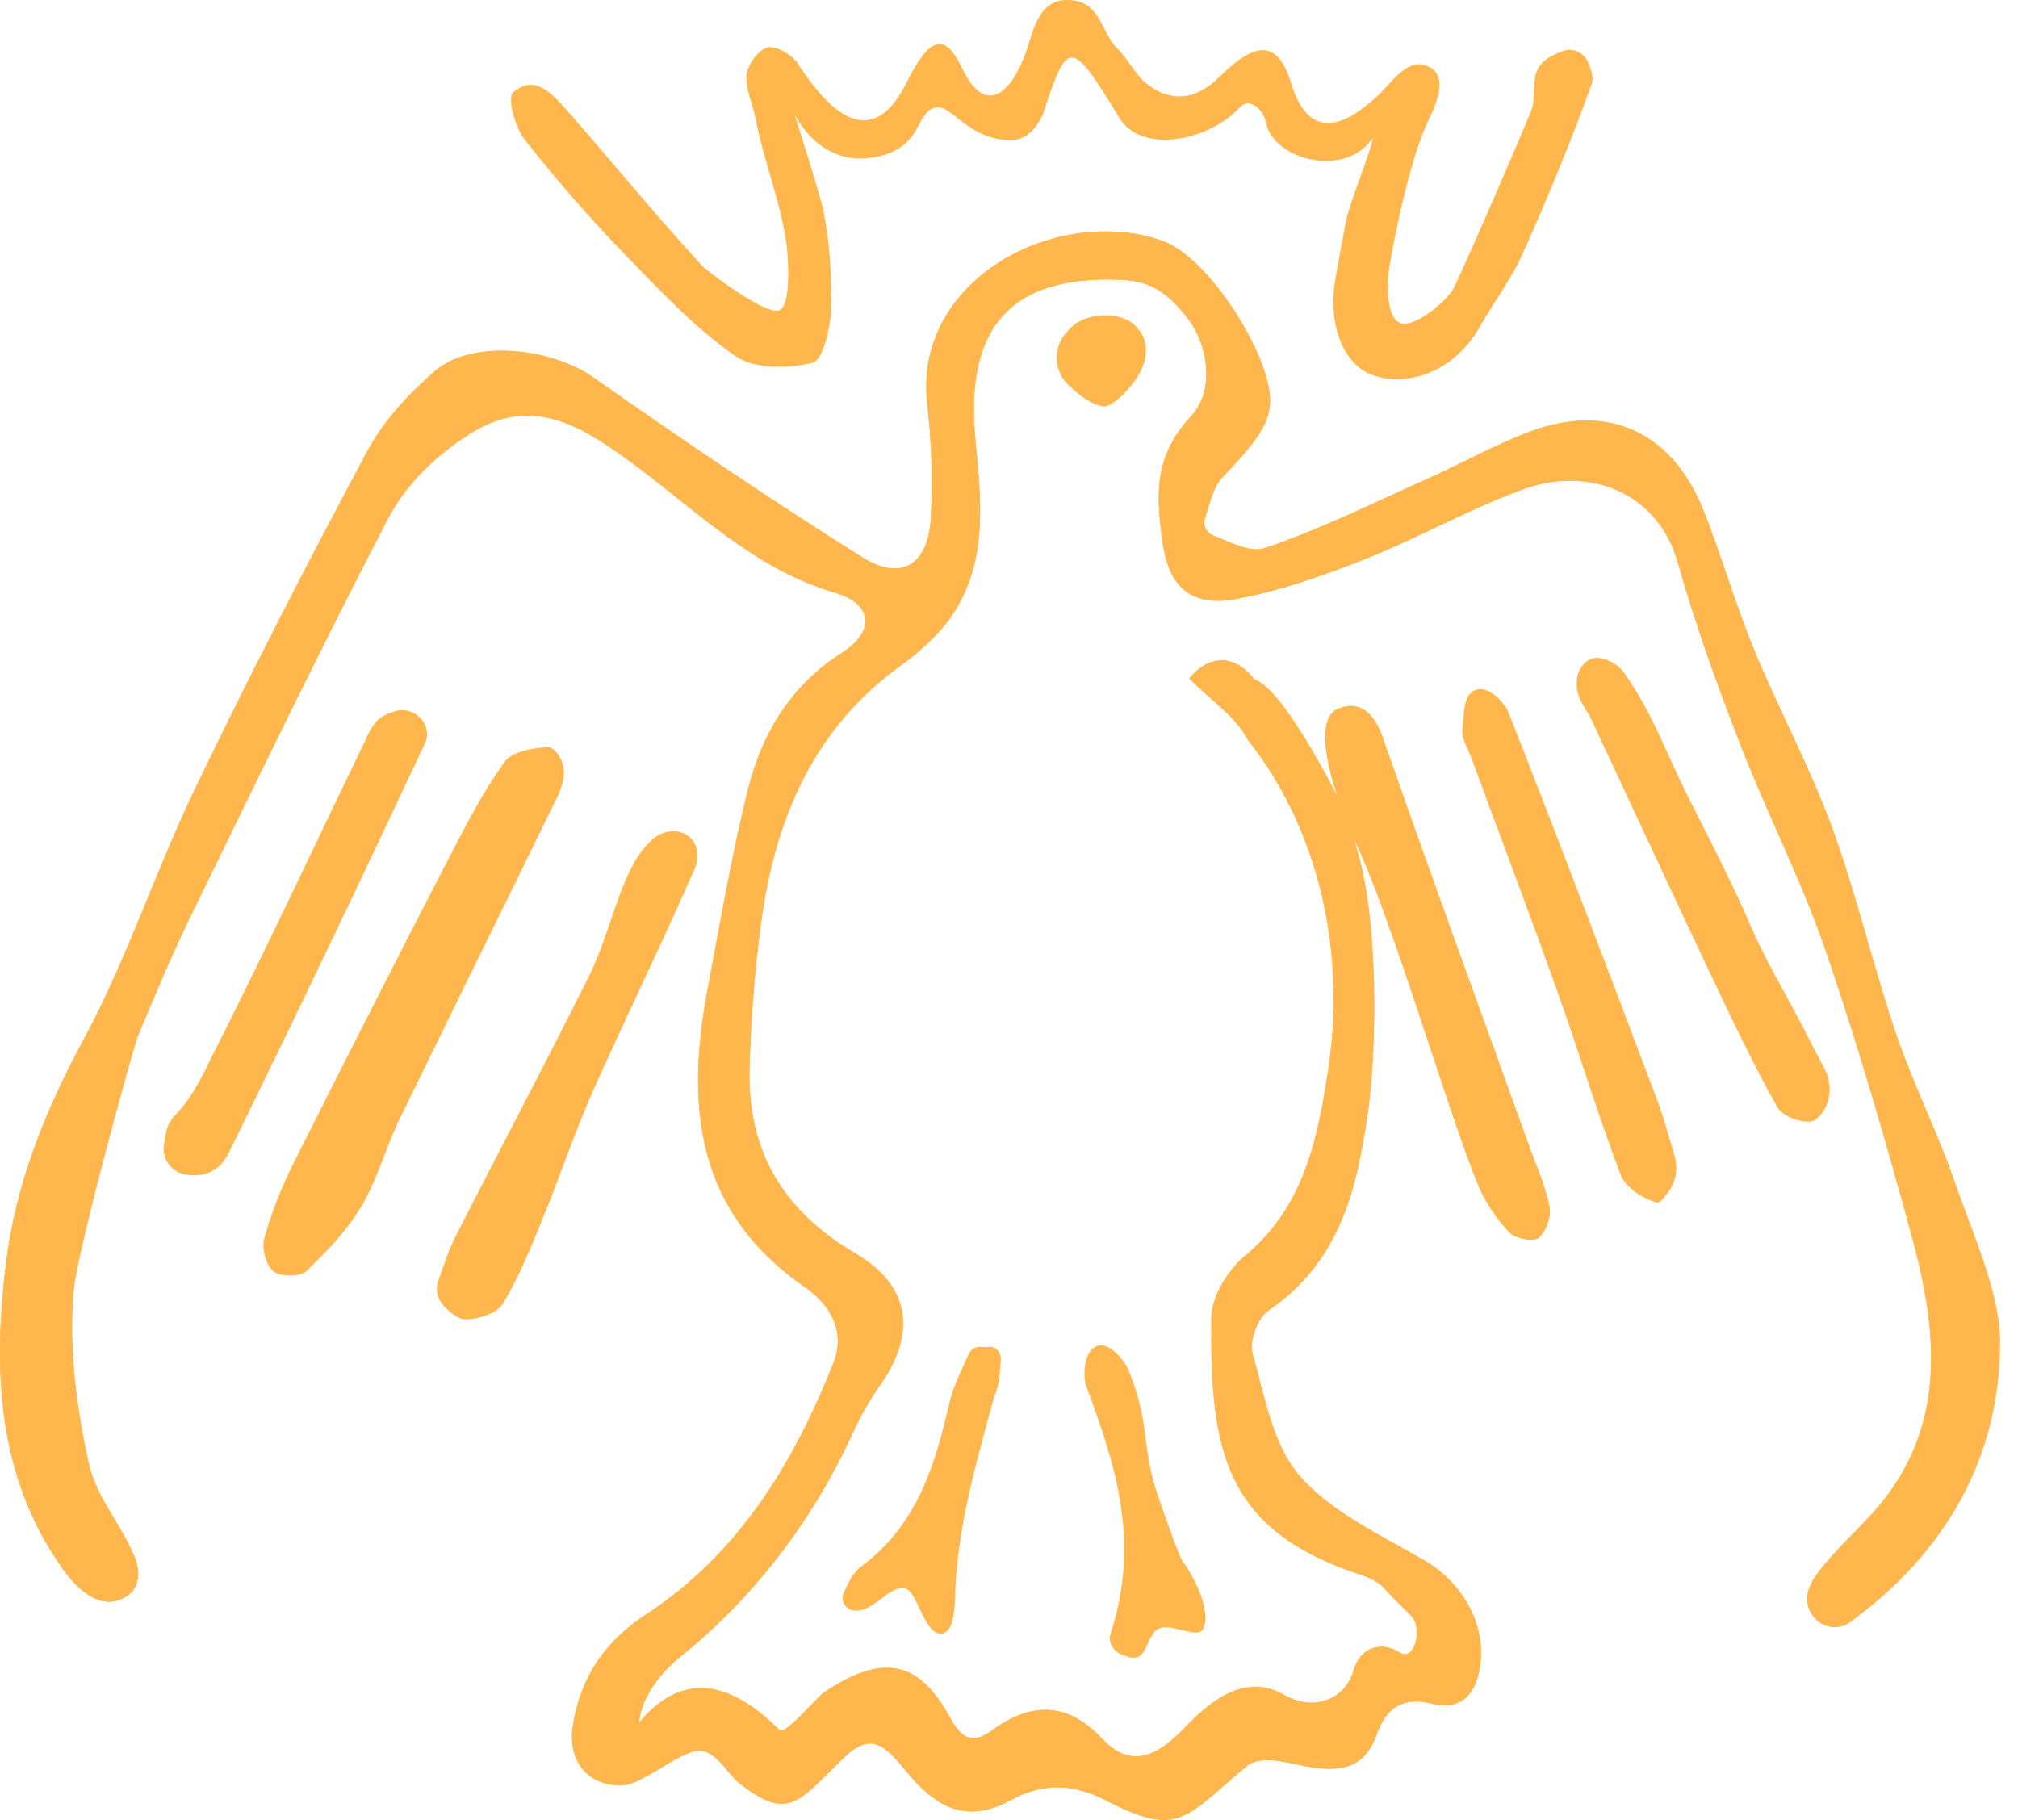
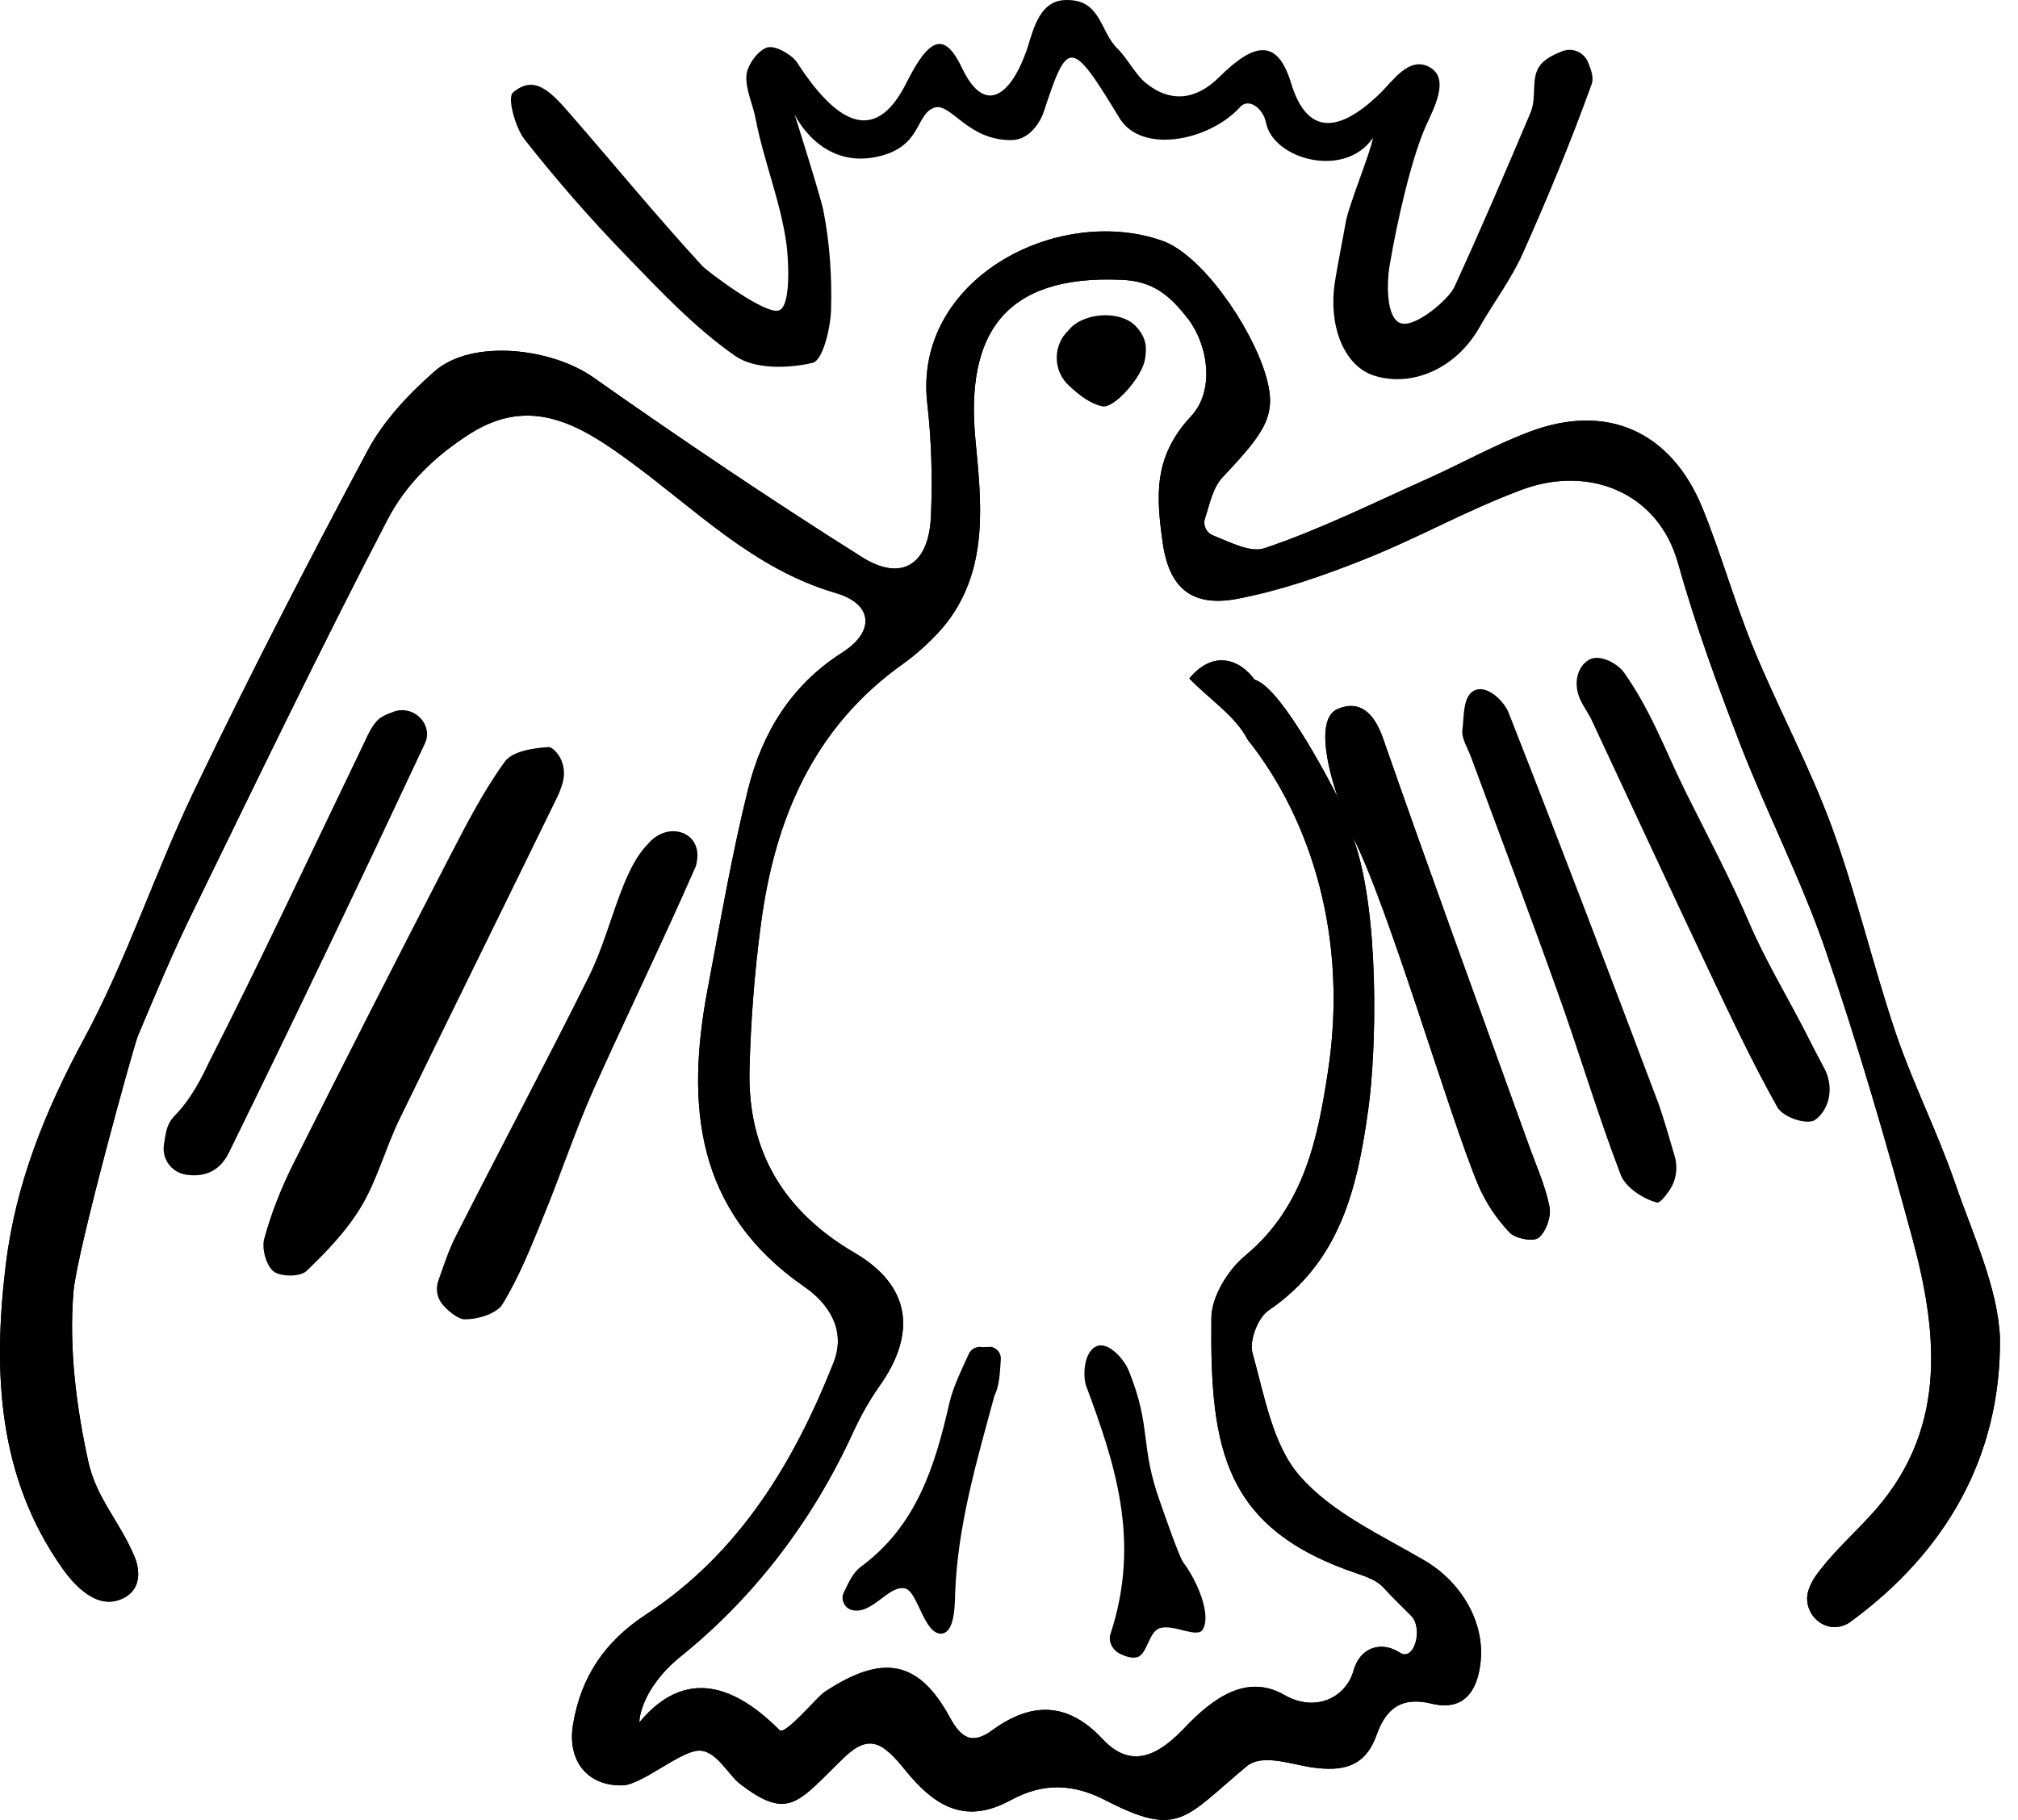
<svg xmlns="http://www.w3.org/2000/svg" width="51" height="46" viewBox="0 0 51 46" fill="none">
-   <path d="M4.141 28.945C4.095 29.301 4.334 29.626 4.683 29.688C5.055 29.75 5.52 29.688 5.791 29.123C7.471 25.7 9.114 22.261 10.732 18.806C10.748 18.775 10.755 18.744 10.771 18.713C10.903 18.241 10.415 17.822 9.958 17.985C9.849 18.024 9.749 18.062 9.656 18.117C9.439 18.241 9.307 18.55 9.191 18.798C7.89 21.494 6.627 24.205 5.272 26.869C4.97 27.52 4.683 27.93 4.42 28.194C4.319 28.294 4.25 28.418 4.211 28.558C4.18 28.681 4.157 28.821 4.141 28.945Z" fill="#FFB74D" />
-   <path d="M49.405 29.89C48.964 28.612 48.344 27.389 47.91 26.111C47.33 24.391 46.919 22.617 46.299 20.913C45.734 19.372 44.944 17.916 44.316 16.39C43.836 15.221 43.496 13.997 43.023 12.835C42.225 10.891 40.599 10.178 38.655 10.914C37.772 11.247 36.943 11.712 36.083 12.099C34.712 12.711 33.364 13.385 31.955 13.857C31.599 13.973 31.119 13.718 30.654 13.532C30.483 13.462 30.398 13.276 30.452 13.106C30.576 12.734 30.646 12.331 30.901 12.06C31.994 10.898 32.296 10.48 31.978 9.45C31.591 8.195 30.344 6.414 29.36 6.081C26.696 5.159 23.071 7.072 23.435 10.201C23.543 11.139 23.567 12.099 23.528 13.036C23.481 14.268 22.792 14.717 21.785 14.082C19.485 12.633 17.223 11.107 15 9.543C13.939 8.792 11.925 8.559 10.98 9.388C10.329 9.961 9.694 10.635 9.292 11.386C7.781 14.213 6.31 17.064 4.923 19.953C3.924 22.029 3.211 24.244 2.119 26.265C1.136 28.086 0.392 29.929 0.144 31.982C-0.181 34.685 -0.057 37.334 1.577 39.642C1.872 40.06 2.476 40.749 3.149 40.378C3.645 40.107 3.483 39.533 3.397 39.34C3.018 38.441 2.445 37.884 2.236 36.962C1.926 35.56 1.74 34.073 1.856 32.656C1.934 31.664 3.374 26.451 3.483 26.188C3.932 25.119 4.373 24.058 4.885 23.02C6.496 19.721 8.091 16.405 9.787 13.145C10.268 12.215 11.019 11.511 11.871 10.968C13.397 9.992 14.636 10.728 15.86 11.619C17.548 12.843 19.02 14.376 21.119 14.988C22.056 15.259 22.126 15.956 21.29 16.491C19.988 17.319 19.26 18.528 18.904 19.953C18.493 21.611 18.206 23.299 17.889 24.972C17.324 27.931 17.571 30.611 20.329 32.524C20.925 32.934 21.398 33.608 21.065 34.445C20.058 36.985 18.672 39.27 16.332 40.804C15.279 41.493 14.683 42.384 14.481 43.592C14.334 44.49 14.829 45.149 15.736 45.126C16.201 45.118 17.161 44.289 17.633 44.25C18.091 44.212 18.393 44.855 18.71 45.095C19.949 46.047 20.182 45.529 21.328 44.428C21.963 43.817 22.304 44.033 22.869 44.731C23.667 45.722 24.442 46.102 25.549 45.498C26.378 45.048 27.129 45.087 27.943 45.505C29.802 46.466 29.941 45.947 31.506 44.645C31.893 44.32 32.621 44.591 33.132 44.669C33.969 44.792 34.511 44.645 34.798 43.832C35.03 43.182 35.425 42.88 36.168 43.058C36.974 43.259 37.33 42.771 37.415 42.035C37.539 40.989 36.912 39.975 35.998 39.441C34.898 38.797 33.651 38.232 32.846 37.303C32.156 36.513 31.955 35.266 31.653 34.197C31.568 33.887 31.792 33.298 32.063 33.12C33.868 31.889 34.302 30.045 34.58 28.039C34.79 26.537 34.875 23.02 34.193 21.161C35.1 22.935 36.61 28.163 37.361 29.96C37.547 30.394 37.826 30.812 38.151 31.153C38.298 31.308 38.755 31.393 38.887 31.284C39.073 31.13 39.212 30.742 39.158 30.494C39.05 29.952 38.81 29.433 38.624 28.907C37.392 25.491 36.145 22.083 34.952 18.66C34.736 18.04 34.379 17.683 33.814 17.916C33.093 18.21 33.814 20.162 33.814 20.162C33.814 20.162 32.42 17.374 31.707 17.18C31.297 16.622 30.63 16.452 30.057 17.149C30.584 17.691 31.227 18.102 31.529 18.691C33.179 20.766 34.062 23.764 33.566 27.048C33.31 28.744 32.969 30.494 31.474 31.734C31.033 32.098 30.615 32.779 30.615 33.314C30.576 36.644 30.94 38.651 34.325 39.781C34.557 39.859 34.813 39.959 34.968 40.13C35.123 40.308 35.402 40.579 35.665 40.842C35.975 41.16 35.742 42.012 35.378 41.772C34.929 41.477 34.379 41.617 34.209 42.221C34.015 42.918 33.233 43.29 32.458 42.841C31.514 42.299 30.661 42.91 29.933 43.677C29.383 44.25 28.655 44.808 27.865 43.956C26.982 43.011 26.061 43.011 25.069 43.739C24.566 44.103 24.294 43.933 24.008 43.414C23.21 41.942 22.289 41.803 20.832 42.771C20.646 42.895 19.841 43.871 19.702 43.731C18.819 42.849 17.471 41.958 16.162 43.53C16.146 43.561 16.154 42.717 17.207 41.865C19.09 40.347 20.561 38.395 21.568 36.187C21.754 35.785 21.971 35.397 22.227 35.033C23.179 33.693 23.009 32.493 21.607 31.672C19.802 30.618 18.888 29.093 18.942 27.024C18.974 25.809 19.066 24.585 19.229 23.369C19.578 20.712 20.553 18.381 22.846 16.762C23.195 16.514 23.659 16.088 23.939 15.724C25 14.33 24.798 12.665 24.651 11.107C24.403 8.482 25.348 6.941 28.338 7.072C29.12 7.103 29.546 7.436 30.034 8.072C30.514 8.699 30.724 9.861 30.096 10.527C29.143 11.549 29.221 12.541 29.383 13.71C29.546 14.872 30.127 15.352 31.273 15.135C32.365 14.926 33.434 14.555 34.465 14.144C35.959 13.547 36.958 12.943 38.461 12.378C40.165 11.743 41.908 12.455 42.404 14.221C42.845 15.794 43.41 17.335 43.999 18.861C44.673 20.588 45.525 22.246 46.129 23.996C46.958 26.405 47.67 28.868 48.337 31.323C49.003 33.794 49.204 36.234 47.252 38.325C46.78 38.836 46.253 39.309 45.858 39.874C45.804 39.959 45.757 40.052 45.719 40.153C45.51 40.695 46.021 41.276 46.578 41.09C46.64 41.067 46.694 41.044 46.749 41.005C49.173 39.239 50.575 36.815 50.544 33.817C50.49 32.539 49.855 31.199 49.405 29.89Z" fill="#FFB74D" />
-   <path d="M49.405 29.89C48.964 28.612 48.344 27.389 47.91 26.111C47.33 24.391 46.919 22.617 46.299 20.913C45.734 19.372 44.944 17.916 44.316 16.39C43.836 15.221 43.496 13.997 43.023 12.835C42.225 10.891 40.599 10.178 38.655 10.914C37.772 11.247 36.943 11.712 36.083 12.099C34.712 12.711 33.364 13.385 31.955 13.857C31.599 13.973 31.119 13.718 30.654 13.532C30.483 13.462 30.398 13.276 30.452 13.106C30.576 12.734 30.646 12.331 30.901 12.06C31.994 10.898 32.296 10.48 31.978 9.45C31.591 8.195 30.344 6.414 29.36 6.081C26.696 5.159 23.071 7.072 23.435 10.201C23.543 11.139 23.567 12.099 23.528 13.036C23.481 14.268 22.792 14.717 21.785 14.082C19.485 12.633 17.223 11.107 15 9.543C13.939 8.792 11.925 8.559 10.98 9.388C10.329 9.961 9.694 10.635 9.292 11.386C7.781 14.213 6.31 17.064 4.923 19.953C3.924 22.029 3.211 24.244 2.119 26.265C1.136 28.086 0.392 29.929 0.144 31.982C-0.181 34.685 -0.057 37.334 1.577 39.642C1.872 40.06 2.476 40.749 3.149 40.378C3.645 40.107 3.483 39.533 3.397 39.34C3.018 38.441 2.445 37.884 2.236 36.962C1.926 35.56 1.74 34.073 1.856 32.656C1.934 31.664 3.374 26.451 3.483 26.188C3.932 25.119 4.373 24.058 4.885 23.02C6.496 19.721 8.091 16.405 9.787 13.145C10.268 12.215 11.019 11.511 11.871 10.968C13.397 9.992 14.636 10.728 15.86 11.619C17.548 12.843 19.02 14.376 21.119 14.988C22.056 15.259 22.126 15.956 21.29 16.491C19.988 17.319 19.26 18.528 18.904 19.953C18.493 21.611 18.206 23.299 17.889 24.972C17.324 27.931 17.571 30.611 20.329 32.524C20.925 32.934 21.398 33.608 21.065 34.445C20.058 36.985 18.672 39.27 16.332 40.804C15.279 41.493 14.683 42.384 14.481 43.592C14.334 44.49 14.829 45.149 15.736 45.126C16.201 45.118 17.161 44.289 17.633 44.25C18.091 44.212 18.393 44.854 18.71 45.095C19.949 46.047 20.182 45.529 21.328 44.428C21.963 43.817 22.304 44.033 22.869 44.731C23.667 45.722 24.442 46.102 25.549 45.498C26.378 45.048 27.129 45.087 27.943 45.505C29.802 46.466 29.941 45.947 31.506 44.645C31.893 44.32 32.621 44.591 33.132 44.669C33.969 44.792 34.511 44.645 34.798 43.832C35.03 43.182 35.425 42.88 36.168 43.058C36.974 43.259 37.33 42.771 37.415 42.035C37.539 40.989 36.912 39.975 35.998 39.441C34.898 38.797 33.651 38.232 32.846 37.303C32.156 36.513 31.955 35.266 31.653 34.197C31.568 33.887 31.792 33.298 32.063 33.12C33.868 31.889 34.302 30.045 34.58 28.039C34.79 26.537 34.875 23.02 34.193 21.161C35.1 22.935 36.61 28.163 37.361 29.96C37.547 30.394 37.826 30.812 38.151 31.153C38.298 31.308 38.755 31.393 38.887 31.284C39.073 31.13 39.212 30.742 39.158 30.494C39.05 29.952 38.81 29.433 38.624 28.907C37.392 25.491 36.145 22.083 34.952 18.66C34.736 18.04 34.379 17.683 33.814 17.916C33.093 18.21 33.814 20.162 33.814 20.162C33.814 20.162 32.42 17.374 31.707 17.18C31.297 16.622 30.63 16.452 30.057 17.149C30.584 17.691 31.227 18.102 31.529 18.691C33.179 20.766 34.062 23.764 33.566 27.048C33.31 28.744 32.969 30.494 31.474 31.734C31.033 32.098 30.615 32.779 30.615 33.314C30.576 36.644 30.94 38.651 34.325 39.781C34.557 39.859 34.813 39.959 34.968 40.13C35.123 40.308 35.402 40.579 35.665 40.842C35.975 41.16 35.742 42.012 35.378 41.772C34.929 41.477 34.379 41.617 34.209 42.221C34.015 42.918 33.233 43.29 32.458 42.841C31.514 42.299 30.661 42.91 29.933 43.677C29.383 44.25 28.655 44.808 27.865 43.956C26.982 43.011 26.061 43.011 25.069 43.739C24.566 44.103 24.294 43.933 24.008 43.414C23.21 41.942 22.289 41.803 20.832 42.771C20.646 42.895 19.841 43.871 19.702 43.731C18.819 42.849 17.471 41.958 16.162 43.53C16.146 43.561 16.154 42.717 17.207 41.865C19.09 40.347 20.561 38.395 21.568 36.187C21.754 35.785 21.971 35.397 22.227 35.033C23.179 33.693 23.009 32.493 21.607 31.672C19.802 30.618 18.888 29.093 18.942 27.024C18.974 25.809 19.066 24.585 19.229 23.369C19.578 20.712 20.553 18.381 22.846 16.762C23.195 16.514 23.659 16.088 23.939 15.724C25 14.33 24.798 12.665 24.651 11.107C24.403 8.482 25.348 6.941 28.338 7.072C29.12 7.103 29.546 7.436 30.034 8.072C30.514 8.699 30.724 9.861 30.096 10.527C29.143 11.549 29.221 12.541 29.383 13.71C29.546 14.872 30.127 15.352 31.273 15.135C32.365 14.926 33.434 14.555 34.465 14.144C35.959 13.547 36.958 12.943 38.461 12.378C40.165 11.743 41.908 12.455 42.404 14.221C42.845 15.794 43.41 17.335 43.999 18.861C44.673 20.588 45.525 22.246 46.129 23.996C46.958 26.405 47.67 28.868 48.337 31.323C49.003 33.794 49.204 36.234 47.252 38.325C46.78 38.836 46.253 39.309 45.858 39.874C45.804 39.959 45.757 40.052 45.719 40.153C45.51 40.695 46.021 41.276 46.578 41.09C46.64 41.067 46.694 41.044 46.749 41.005C49.173 39.239 50.575 36.815 50.544 33.817C50.49 32.539 49.855 31.199 49.405 29.89Z" fill="#FFB74D" />
-   <path d="M34.697 3.486C33.992 4.524 32.18 4.036 31.994 3.099C31.924 2.743 31.56 2.464 31.343 2.704C30.561 3.564 28.849 3.904 28.291 2.983C27.052 0.938 26.982 1 26.37 2.851C26.308 3.037 26.045 3.525 25.588 3.54C24.465 3.571 24.031 2.588 23.621 2.719C23.133 2.874 23.311 3.688 22.219 3.951C20.732 4.307 20.081 2.89 20.081 2.89C20.081 2.89 20.739 4.966 20.809 5.322C20.972 6.143 21.026 6.995 21.003 7.832C20.987 8.304 20.794 9.109 20.538 9.171C19.918 9.319 19.067 9.334 18.586 9.001C17.564 8.289 16.681 7.351 15.806 6.445C14.907 5.516 14.055 4.54 13.257 3.525C13.017 3.215 12.816 2.464 12.963 2.34C13.482 1.891 13.885 2.278 14.357 2.82C15.527 4.16 16.549 5.415 17.758 6.732C17.851 6.832 19.376 8.002 19.702 7.839C20.004 7.692 19.918 6.499 19.88 6.197C19.733 5.097 19.307 4.098 19.097 3.006C19.028 2.634 18.834 2.255 18.865 1.899C18.888 1.643 19.152 1.279 19.384 1.201C19.585 1.14 19.973 1.356 20.135 1.565C21.282 3.347 22.203 3.517 22.916 2.077C23.52 0.876 23.892 0.837 24.318 1.728C24.852 2.851 25.488 2.503 25.921 1.341C26.092 0.884 26.208 0.024 26.92 0.001C27.834 -0.03 27.788 0.791 28.245 1.232C28.485 1.465 28.694 1.883 28.95 2.092C29.585 2.611 30.235 2.526 30.816 1.945C31.692 1.078 32.28 0.954 32.629 2.1C32.977 3.246 33.674 3.525 34.875 2.363C35.208 2.038 35.603 1.426 36.114 1.689C36.672 1.976 36.215 2.774 36.029 3.2C35.673 4.005 35.309 5.578 35.115 6.739C35.053 7.096 35.014 8.056 35.409 8.172C35.781 8.281 36.618 7.561 36.757 7.25C37.415 5.818 38.066 4.299 38.678 2.851C38.856 2.433 38.663 1.96 38.941 1.627C39.073 1.473 39.267 1.38 39.483 1.294C39.739 1.193 40.026 1.318 40.134 1.573C40.219 1.775 40.281 1.968 40.227 2.123C39.708 3.564 39.119 4.989 38.492 6.391C38.198 7.057 37.741 7.653 37.377 8.296C36.803 9.295 35.711 9.799 34.736 9.497C33.976 9.264 33.55 8.242 33.744 7.08C33.822 6.6 33.922 6.12 34.007 5.632C34.077 5.198 34.642 3.85 34.697 3.486Z" fill="#FFB74D" />
-   <path d="M14.017 18.969C14.234 19.178 14.303 19.496 14.218 19.79C14.187 19.906 14.148 19.999 14.11 20.092C12.777 22.826 11.43 25.553 10.098 28.287C9.749 29.007 9.54 29.805 9.137 30.486C8.773 31.098 8.262 31.633 7.743 32.128C7.588 32.276 7.092 32.276 6.914 32.136C6.728 31.989 6.612 31.563 6.674 31.323C6.845 30.688 7.092 30.061 7.387 29.464C8.688 26.869 10.004 24.282 11.337 21.703C11.771 20.867 12.204 20.015 12.754 19.256C12.94 18.992 13.467 18.907 13.846 18.884C13.901 18.876 13.963 18.915 14.017 18.969Z" fill="#FFB74D" />
-   <path d="M42.326 29.232C42.411 29.534 42.357 29.86 42.171 30.115C42.055 30.278 41.939 30.417 41.869 30.394C41.521 30.301 41.087 30.014 40.963 29.705C40.374 28.171 39.91 26.591 39.352 25.042C38.647 23.067 37.904 21.107 37.175 19.132C37.09 18.9 36.928 18.66 36.959 18.443C37.005 18.102 36.959 17.552 37.3 17.436C37.624 17.327 38.028 17.753 38.128 18.017C39.422 21.308 40.676 24.608 41.923 27.916C42.063 28.318 42.179 28.736 42.326 29.232Z" fill="#FFB74D" />
-   <path d="M46.113 27.017C46.307 27.397 46.284 27.862 46.005 28.187C45.935 28.264 45.866 28.326 45.788 28.342C45.525 28.396 45.037 28.21 44.913 27.978C44.285 26.855 43.736 25.693 43.186 24.531C42.187 22.416 41.203 20.294 40.211 18.172C40.134 18.017 40.018 17.854 39.956 17.723C39.747 17.312 39.847 16.855 40.157 16.677C40.436 16.515 40.893 16.785 41.04 16.994C41.745 17.994 42.078 18.962 42.62 20.054C43.131 21.077 43.759 22.269 44.208 23.323C44.603 24.244 45.13 25.12 45.595 26.018C45.757 26.343 45.928 26.669 46.113 27.017Z" fill="#FFB74D" />
-   <path d="M11.12 32.88C11.034 32.733 11.019 32.547 11.073 32.384C11.22 31.966 11.344 31.579 11.53 31.222C12.638 29.038 13.792 26.869 14.884 24.677C15.256 23.926 15.457 23.105 15.775 22.331C15.922 21.982 16.1 21.61 16.363 21.347C16.371 21.339 16.355 21.355 16.363 21.347C16.859 20.727 17.758 21.014 17.61 21.781C17.602 21.835 17.595 21.881 17.571 21.928C16.743 23.818 15.837 25.677 14.992 27.559C14.527 28.612 14.163 29.712 13.722 30.781C13.42 31.524 13.118 32.283 12.7 32.965C12.545 33.213 12.049 33.36 11.716 33.345C11.592 33.345 11.259 33.112 11.12 32.88Z" fill="#FFB74D" />
-   <path d="M28.323 41.811C28.121 41.718 27.997 41.494 28.067 41.292C28.841 38.93 28.168 36.963 27.44 35.003C27.362 34.709 27.409 34.174 27.695 34.035C28.005 33.88 28.416 34.368 28.524 34.639C29.113 36.087 28.795 36.521 29.329 37.993C29.376 38.124 29.794 39.34 29.902 39.487C30.267 39.975 30.615 40.812 30.398 41.184C30.259 41.424 29.67 41.044 29.314 41.153C29.027 41.238 28.996 41.827 28.733 41.889C28.601 41.92 28.462 41.873 28.323 41.811Z" fill="#FFB74D" />
-   <path d="M25.053 34.042C25.2 34.073 25.309 34.212 25.293 34.367C25.27 34.685 25.262 35.018 25.131 35.281C24.697 36.892 24.201 38.542 24.139 40.277C24.131 40.602 24.124 41.268 23.791 41.292C23.357 41.315 23.194 40.238 22.884 40.153C22.466 40.037 22.048 40.827 21.529 40.695C21.343 40.649 21.242 40.432 21.32 40.261C21.444 40.006 21.552 39.75 21.753 39.603C23.163 38.565 23.628 37.063 23.992 35.467C24.093 35.041 24.294 34.639 24.48 34.228C24.542 34.088 24.689 34.019 24.836 34.05L25.053 34.042Z" fill="#FFB74D" />
-   <path d="M27.029 8.32C27.392 7.901 28.291 7.839 28.686 8.227C29.004 8.544 28.973 8.831 28.942 9.048C28.887 9.52 28.151 10.334 27.865 10.271C27.555 10.209 27.276 9.992 27.013 9.745C26.634 9.396 26.603 8.808 26.936 8.42C26.967 8.389 26.998 8.358 27.029 8.32Z" fill="#FFB74D" />
+   <path d="M4.141 28.945C4.095 29.301 4.334 29.626 4.683 29.688C5.055 29.75 5.52 29.688 5.791 29.123C7.471 25.7 9.114 22.261 10.732 18.806C10.748 18.775 10.755 18.744 10.771 18.713C10.903 18.241 10.415 17.822 9.958 17.985C9.849 18.024 9.749 18.062 9.656 18.117C9.439 18.241 9.307 18.55 9.191 18.798C7.89 21.494 6.627 24.205 5.272 26.869C4.97 27.52 4.683 27.93 4.42 28.194C4.319 28.294 4.25 28.418 4.211 28.558C4.18 28.681 4.157 28.821 4.141 28.945Z" fill="black" />
+   <path d="M49.405 29.89C48.964 28.612 48.344 27.389 47.91 26.111C47.33 24.391 46.919 22.617 46.299 20.913C45.734 19.372 44.944 17.916 44.316 16.39C43.836 15.221 43.496 13.997 43.023 12.835C42.225 10.891 40.599 10.178 38.655 10.914C37.772 11.247 36.943 11.712 36.083 12.099C34.712 12.711 33.364 13.385 31.955 13.857C31.599 13.973 31.119 13.718 30.654 13.532C30.483 13.462 30.398 13.276 30.452 13.106C30.576 12.734 30.646 12.331 30.901 12.06C31.994 10.898 32.296 10.48 31.978 9.45C31.591 8.195 30.344 6.414 29.36 6.081C26.696 5.159 23.071 7.072 23.435 10.201C23.543 11.139 23.567 12.099 23.528 13.036C23.481 14.268 22.792 14.717 21.785 14.082C19.485 12.633 17.223 11.107 15 9.543C13.939 8.792 11.925 8.559 10.98 9.388C10.329 9.961 9.694 10.635 9.292 11.386C7.781 14.213 6.31 17.064 4.923 19.953C3.924 22.029 3.211 24.244 2.119 26.265C1.136 28.086 0.392 29.929 0.144 31.982C-0.181 34.685 -0.057 37.334 1.577 39.642C1.872 40.06 2.476 40.749 3.149 40.378C3.645 40.107 3.483 39.533 3.397 39.34C3.018 38.441 2.445 37.884 2.236 36.962C1.926 35.56 1.74 34.073 1.856 32.656C1.934 31.664 3.374 26.451 3.483 26.188C3.932 25.119 4.373 24.058 4.885 23.02C6.496 19.721 8.091 16.405 9.787 13.145C10.268 12.215 11.019 11.511 11.871 10.968C13.397 9.992 14.636 10.728 15.86 11.619C17.548 12.843 19.02 14.376 21.119 14.988C22.056 15.259 22.126 15.956 21.29 16.491C19.988 17.319 19.26 18.528 18.904 19.953C18.493 21.611 18.206 23.299 17.889 24.972C17.324 27.931 17.571 30.611 20.329 32.524C20.925 32.934 21.398 33.608 21.065 34.445C20.058 36.985 18.672 39.27 16.332 40.804C15.279 41.493 14.683 42.384 14.481 43.592C14.334 44.49 14.829 45.149 15.736 45.126C16.201 45.118 17.161 44.289 17.633 44.25C18.091 44.212 18.393 44.855 18.71 45.095C19.949 46.047 20.182 45.529 21.328 44.428C21.963 43.817 22.304 44.033 22.869 44.731C23.667 45.722 24.442 46.102 25.549 45.498C26.378 45.048 27.129 45.087 27.943 45.505C29.802 46.466 29.941 45.947 31.506 44.645C31.893 44.32 32.621 44.591 33.132 44.669C33.969 44.792 34.511 44.645 34.798 43.832C35.03 43.182 35.425 42.88 36.168 43.058C36.974 43.259 37.33 42.771 37.415 42.035C37.539 40.989 36.912 39.975 35.998 39.441C34.898 38.797 33.651 38.232 32.846 37.303C32.156 36.513 31.955 35.266 31.653 34.197C31.568 33.887 31.792 33.298 32.063 33.12C33.868 31.889 34.302 30.045 34.58 28.039C34.79 26.537 34.875 23.02 34.193 21.161C35.1 22.935 36.61 28.163 37.361 29.96C37.547 30.394 37.826 30.812 38.151 31.153C38.298 31.308 38.755 31.393 38.887 31.284C39.073 31.13 39.212 30.742 39.158 30.494C39.05 29.952 38.81 29.433 38.624 28.907C37.392 25.491 36.145 22.083 34.952 18.66C34.736 18.04 34.379 17.683 33.814 17.916C33.093 18.21 33.814 20.162 33.814 20.162C33.814 20.162 32.42 17.374 31.707 17.18C31.297 16.622 30.63 16.452 30.057 17.149C30.584 17.691 31.227 18.102 31.529 18.691C33.179 20.766 34.062 23.764 33.566 27.048C33.31 28.744 32.969 30.494 31.474 31.734C31.033 32.098 30.615 32.779 30.615 33.314C30.576 36.644 30.94 38.651 34.325 39.781C34.557 39.859 34.813 39.959 34.968 40.13C35.123 40.308 35.402 40.579 35.665 40.842C35.975 41.16 35.742 42.012 35.378 41.772C34.929 41.477 34.379 41.617 34.209 42.221C34.015 42.918 33.233 43.29 32.458 42.841C31.514 42.299 30.661 42.91 29.933 43.677C29.383 44.25 28.655 44.808 27.865 43.956C26.982 43.011 26.061 43.011 25.069 43.739C24.566 44.103 24.294 43.933 24.008 43.414C23.21 41.942 22.289 41.803 20.832 42.771C20.646 42.895 19.841 43.871 19.702 43.731C18.819 42.849 17.471 41.958 16.162 43.53C16.146 43.561 16.154 42.717 17.207 41.865C19.09 40.347 20.561 38.395 21.568 36.187C21.754 35.785 21.971 35.397 22.227 35.033C23.179 33.693 23.009 32.493 21.607 31.672C19.802 30.618 18.888 29.093 18.942 27.024C18.974 25.809 19.066 24.585 19.229 23.369C19.578 20.712 20.553 18.381 22.846 16.762C23.195 16.514 23.659 16.088 23.939 15.724C25 14.33 24.798 12.665 24.651 11.107C24.403 8.482 25.348 6.941 28.338 7.072C29.12 7.103 29.546 7.436 30.034 8.072C30.514 8.699 30.724 9.861 30.096 10.527C29.143 11.549 29.221 12.541 29.383 13.71C29.546 14.872 30.127 15.352 31.273 15.135C32.365 14.926 33.434 14.555 34.465 14.144C35.959 13.547 36.958 12.943 38.461 12.378C40.165 11.743 41.908 12.455 42.404 14.221C42.845 15.794 43.41 17.335 43.999 18.861C44.673 20.588 45.525 22.246 46.129 23.996C46.958 26.405 47.67 28.868 48.337 31.323C49.003 33.794 49.204 36.234 47.252 38.325C46.78 38.836 46.253 39.309 45.858 39.874C45.804 39.959 45.757 40.052 45.719 40.153C45.51 40.695 46.021 41.276 46.578 41.09C46.64 41.067 46.694 41.044 46.749 41.005C49.173 39.239 50.575 36.815 50.544 33.817C50.49 32.539 49.855 31.199 49.405 29.89Z" fill="black" />
+   <path d="M49.405 29.89C48.964 28.612 48.344 27.389 47.91 26.111C47.33 24.391 46.919 22.617 46.299 20.913C45.734 19.372 44.944 17.916 44.316 16.39C43.836 15.221 43.496 13.997 43.023 12.835C42.225 10.891 40.599 10.178 38.655 10.914C37.772 11.247 36.943 11.712 36.083 12.099C34.712 12.711 33.364 13.385 31.955 13.857C31.599 13.973 31.119 13.718 30.654 13.532C30.483 13.462 30.398 13.276 30.452 13.106C30.576 12.734 30.646 12.331 30.901 12.06C31.994 10.898 32.296 10.48 31.978 9.45C31.591 8.195 30.344 6.414 29.36 6.081C26.696 5.159 23.071 7.072 23.435 10.201C23.543 11.139 23.567 12.099 23.528 13.036C23.481 14.268 22.792 14.717 21.785 14.082C19.485 12.633 17.223 11.107 15 9.543C13.939 8.792 11.925 8.559 10.98 9.388C10.329 9.961 9.694 10.635 9.292 11.386C7.781 14.213 6.31 17.064 4.923 19.953C3.924 22.029 3.211 24.244 2.119 26.265C1.136 28.086 0.392 29.929 0.144 31.982C-0.181 34.685 -0.057 37.334 1.577 39.642C1.872 40.06 2.476 40.749 3.149 40.378C3.645 40.107 3.483 39.533 3.397 39.34C3.018 38.441 2.445 37.884 2.236 36.962C1.926 35.56 1.74 34.073 1.856 32.656C1.934 31.664 3.374 26.451 3.483 26.188C3.932 25.119 4.373 24.058 4.885 23.02C6.496 19.721 8.091 16.405 9.787 13.145C10.268 12.215 11.019 11.511 11.871 10.968C13.397 9.992 14.636 10.728 15.86 11.619C17.548 12.843 19.02 14.376 21.119 14.988C22.056 15.259 22.126 15.956 21.29 16.491C19.988 17.319 19.26 18.528 18.904 19.953C18.493 21.611 18.206 23.299 17.889 24.972C17.324 27.931 17.571 30.611 20.329 32.524C20.925 32.934 21.398 33.608 21.065 34.445C20.058 36.985 18.672 39.27 16.332 40.804C15.279 41.493 14.683 42.384 14.481 43.592C14.334 44.49 14.829 45.149 15.736 45.126C16.201 45.118 17.161 44.289 17.633 44.25C18.091 44.212 18.393 44.854 18.71 45.095C19.949 46.047 20.182 45.529 21.328 44.428C21.963 43.817 22.304 44.033 22.869 44.731C23.667 45.722 24.442 46.102 25.549 45.498C26.378 45.048 27.129 45.087 27.943 45.505C29.802 46.466 29.941 45.947 31.506 44.645C31.893 44.32 32.621 44.591 33.132 44.669C33.969 44.792 34.511 44.645 34.798 43.832C35.03 43.182 35.425 42.88 36.168 43.058C36.974 43.259 37.33 42.771 37.415 42.035C37.539 40.989 36.912 39.975 35.998 39.441C34.898 38.797 33.651 38.232 32.846 37.303C32.156 36.513 31.955 35.266 31.653 34.197C31.568 33.887 31.792 33.298 32.063 33.12C33.868 31.889 34.302 30.045 34.58 28.039C34.79 26.537 34.875 23.02 34.193 21.161C35.1 22.935 36.61 28.163 37.361 29.96C37.547 30.394 37.826 30.812 38.151 31.153C38.298 31.308 38.755 31.393 38.887 31.284C39.073 31.13 39.212 30.742 39.158 30.494C39.05 29.952 38.81 29.433 38.624 28.907C37.392 25.491 36.145 22.083 34.952 18.66C34.736 18.04 34.379 17.683 33.814 17.916C33.093 18.21 33.814 20.162 33.814 20.162C33.814 20.162 32.42 17.374 31.707 17.18C31.297 16.622 30.63 16.452 30.057 17.149C30.584 17.691 31.227 18.102 31.529 18.691C33.179 20.766 34.062 23.764 33.566 27.048C33.31 28.744 32.969 30.494 31.474 31.734C31.033 32.098 30.615 32.779 30.615 33.314C30.576 36.644 30.94 38.651 34.325 39.781C34.557 39.859 34.813 39.959 34.968 40.13C35.123 40.308 35.402 40.579 35.665 40.842C35.975 41.16 35.742 42.012 35.378 41.772C34.929 41.477 34.379 41.617 34.209 42.221C34.015 42.918 33.233 43.29 32.458 42.841C31.514 42.299 30.661 42.91 29.933 43.677C29.383 44.25 28.655 44.808 27.865 43.956C26.982 43.011 26.061 43.011 25.069 43.739C24.566 44.103 24.294 43.933 24.008 43.414C23.21 41.942 22.289 41.803 20.832 42.771C20.646 42.895 19.841 43.871 19.702 43.731C18.819 42.849 17.471 41.958 16.162 43.53C16.146 43.561 16.154 42.717 17.207 41.865C19.09 40.347 20.561 38.395 21.568 36.187C21.754 35.785 21.971 35.397 22.227 35.033C23.179 33.693 23.009 32.493 21.607 31.672C19.802 30.618 18.888 29.093 18.942 27.024C18.974 25.809 19.066 24.585 19.229 23.369C19.578 20.712 20.553 18.381 22.846 16.762C23.195 16.514 23.659 16.088 23.939 15.724C25 14.33 24.798 12.665 24.651 11.107C24.403 8.482 25.348 6.941 28.338 7.072C29.12 7.103 29.546 7.436 30.034 8.072C30.514 8.699 30.724 9.861 30.096 10.527C29.143 11.549 29.221 12.541 29.383 13.71C29.546 14.872 30.127 15.352 31.273 15.135C32.365 14.926 33.434 14.555 34.465 14.144C35.959 13.547 36.958 12.943 38.461 12.378C40.165 11.743 41.908 12.455 42.404 14.221C42.845 15.794 43.41 17.335 43.999 18.861C44.673 20.588 45.525 22.246 46.129 23.996C46.958 26.405 47.67 28.868 48.337 31.323C49.003 33.794 49.204 36.234 47.252 38.325C46.78 38.836 46.253 39.309 45.858 39.874C45.804 39.959 45.757 40.052 45.719 40.153C45.51 40.695 46.021 41.276 46.578 41.09C46.64 41.067 46.694 41.044 46.749 41.005C49.173 39.239 50.575 36.815 50.544 33.817C50.49 32.539 49.855 31.199 49.405 29.89Z" fill="black" />
+   <path d="M34.697 3.486C33.992 4.524 32.18 4.036 31.994 3.099C31.924 2.743 31.56 2.464 31.343 2.704C30.561 3.564 28.849 3.904 28.291 2.983C27.052 0.938 26.982 1 26.37 2.851C26.308 3.037 26.045 3.525 25.588 3.54C24.465 3.571 24.031 2.588 23.621 2.719C23.133 2.874 23.311 3.688 22.219 3.951C20.732 4.307 20.081 2.89 20.081 2.89C20.081 2.89 20.739 4.966 20.809 5.322C20.972 6.143 21.026 6.995 21.003 7.832C20.987 8.304 20.794 9.109 20.538 9.171C19.918 9.319 19.067 9.334 18.586 9.001C17.564 8.289 16.681 7.351 15.806 6.445C14.907 5.516 14.055 4.54 13.257 3.525C13.017 3.215 12.816 2.464 12.963 2.34C13.482 1.891 13.885 2.278 14.357 2.82C15.527 4.16 16.549 5.415 17.758 6.732C17.851 6.832 19.376 8.002 19.702 7.839C20.004 7.692 19.918 6.499 19.88 6.197C19.733 5.097 19.307 4.098 19.097 3.006C19.028 2.634 18.834 2.255 18.865 1.899C18.888 1.643 19.152 1.279 19.384 1.201C19.585 1.14 19.973 1.356 20.135 1.565C21.282 3.347 22.203 3.517 22.916 2.077C23.52 0.876 23.892 0.837 24.318 1.728C24.852 2.851 25.488 2.503 25.921 1.341C26.092 0.884 26.208 0.024 26.92 0.001C27.834 -0.03 27.788 0.791 28.245 1.232C28.485 1.465 28.694 1.883 28.95 2.092C29.585 2.611 30.235 2.526 30.816 1.945C31.692 1.078 32.28 0.954 32.629 2.1C32.977 3.246 33.674 3.525 34.875 2.363C35.208 2.038 35.603 1.426 36.114 1.689C36.672 1.976 36.215 2.774 36.029 3.2C35.673 4.005 35.309 5.578 35.115 6.739C35.053 7.096 35.014 8.056 35.409 8.172C35.781 8.281 36.618 7.561 36.757 7.25C37.415 5.818 38.066 4.299 38.678 2.851C38.856 2.433 38.663 1.96 38.941 1.627C39.073 1.473 39.267 1.38 39.483 1.294C39.739 1.193 40.026 1.318 40.134 1.573C40.219 1.775 40.281 1.968 40.227 2.123C39.708 3.564 39.119 4.989 38.492 6.391C38.198 7.057 37.741 7.653 37.377 8.296C36.803 9.295 35.711 9.799 34.736 9.497C33.976 9.264 33.55 8.242 33.744 7.08C33.822 6.6 33.922 6.12 34.007 5.632C34.077 5.198 34.642 3.85 34.697 3.486Z" fill="black" />
+   <path d="M14.017 18.969C14.234 19.178 14.303 19.496 14.218 19.79C14.187 19.906 14.148 19.999 14.11 20.092C12.777 22.826 11.43 25.553 10.098 28.287C9.749 29.007 9.54 29.805 9.137 30.486C8.773 31.098 8.262 31.633 7.743 32.128C7.588 32.276 7.092 32.276 6.914 32.136C6.728 31.989 6.612 31.563 6.674 31.323C6.845 30.688 7.092 30.061 7.387 29.464C8.688 26.869 10.004 24.282 11.337 21.703C11.771 20.867 12.204 20.015 12.754 19.256C12.94 18.992 13.467 18.907 13.846 18.884C13.901 18.876 13.963 18.915 14.017 18.969Z" fill="black" />
+   <path d="M42.326 29.232C42.411 29.534 42.357 29.86 42.171 30.115C42.055 30.278 41.939 30.417 41.869 30.394C41.521 30.301 41.087 30.014 40.963 29.705C40.374 28.171 39.91 26.591 39.352 25.042C38.647 23.067 37.904 21.107 37.175 19.132C37.09 18.9 36.928 18.66 36.959 18.443C37.005 18.102 36.959 17.552 37.3 17.436C37.624 17.327 38.028 17.753 38.128 18.017C39.422 21.308 40.676 24.608 41.923 27.916C42.063 28.318 42.179 28.736 42.326 29.232Z" fill="black" />
+   <path d="M46.113 27.017C46.307 27.397 46.284 27.862 46.005 28.187C45.935 28.264 45.866 28.326 45.788 28.342C45.525 28.396 45.037 28.21 44.913 27.978C44.285 26.855 43.736 25.693 43.186 24.531C42.187 22.416 41.203 20.294 40.211 18.172C40.134 18.017 40.018 17.854 39.956 17.723C39.747 17.312 39.847 16.855 40.157 16.677C40.436 16.515 40.893 16.785 41.04 16.994C41.745 17.994 42.078 18.962 42.62 20.054C43.131 21.077 43.759 22.269 44.208 23.323C44.603 24.244 45.13 25.12 45.595 26.018C45.757 26.343 45.928 26.669 46.113 27.017Z" fill="black" />
+   <path d="M11.12 32.88C11.034 32.733 11.019 32.547 11.073 32.384C11.22 31.966 11.344 31.579 11.53 31.222C12.638 29.038 13.792 26.869 14.884 24.677C15.256 23.926 15.457 23.105 15.775 22.331C15.922 21.982 16.1 21.61 16.363 21.347C16.371 21.339 16.355 21.355 16.363 21.347C16.859 20.727 17.758 21.014 17.61 21.781C17.602 21.835 17.595 21.881 17.571 21.928C16.743 23.818 15.837 25.677 14.992 27.559C14.527 28.612 14.163 29.712 13.722 30.781C13.42 31.524 13.118 32.283 12.7 32.965C12.545 33.213 12.049 33.36 11.716 33.345C11.592 33.345 11.259 33.112 11.12 32.88Z" fill="black" />
+   <path d="M28.323 41.811C28.121 41.718 27.997 41.494 28.067 41.292C28.841 38.93 28.168 36.963 27.44 35.003C27.362 34.709 27.409 34.174 27.695 34.035C28.005 33.88 28.416 34.368 28.524 34.639C29.113 36.087 28.795 36.521 29.329 37.993C29.376 38.124 29.794 39.34 29.902 39.487C30.267 39.975 30.615 40.812 30.398 41.184C30.259 41.424 29.67 41.044 29.314 41.153C29.027 41.238 28.996 41.827 28.733 41.889C28.601 41.92 28.462 41.873 28.323 41.811Z" fill="black" />
+   <path d="M25.053 34.042C25.2 34.073 25.309 34.212 25.293 34.367C25.27 34.685 25.262 35.018 25.131 35.281C24.697 36.892 24.201 38.542 24.139 40.277C24.131 40.602 24.124 41.268 23.791 41.292C23.357 41.315 23.194 40.238 22.884 40.153C22.466 40.037 22.048 40.827 21.529 40.695C21.343 40.649 21.242 40.432 21.32 40.261C21.444 40.006 21.552 39.75 21.753 39.603C23.163 38.565 23.628 37.063 23.992 35.467C24.093 35.041 24.294 34.639 24.48 34.228C24.542 34.088 24.689 34.019 24.836 34.05L25.053 34.042Z" fill="black" />
+   <path d="M27.029 8.32C27.392 7.901 28.291 7.839 28.686 8.227C29.004 8.544 28.973 8.831 28.942 9.048C28.887 9.52 28.151 10.334 27.865 10.271C27.555 10.209 27.276 9.992 27.013 9.745C26.634 9.396 26.603 8.808 26.936 8.42C26.967 8.389 26.998 8.358 27.029 8.32Z" fill="black" />
</svg>
